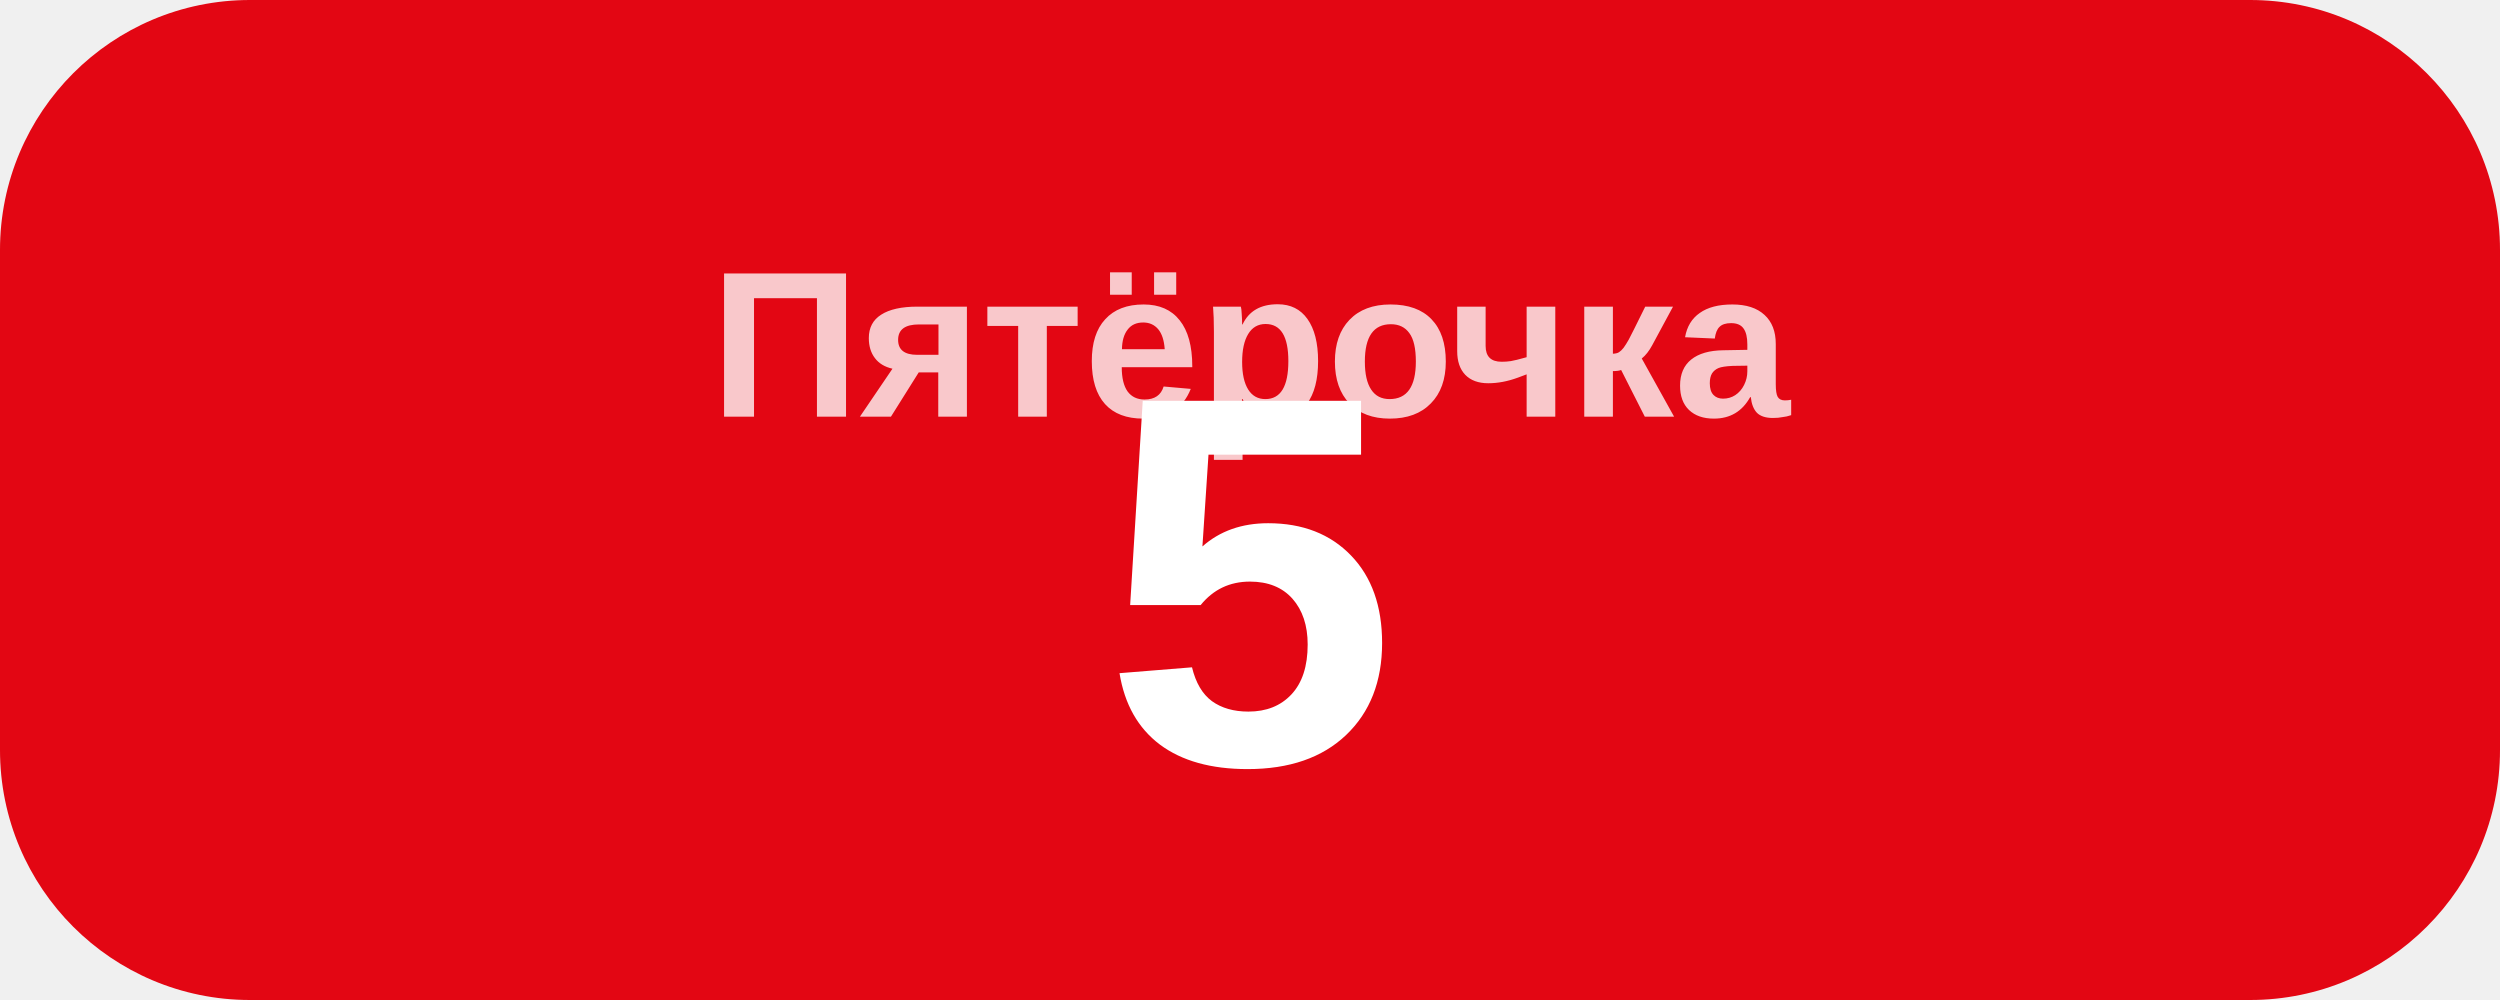
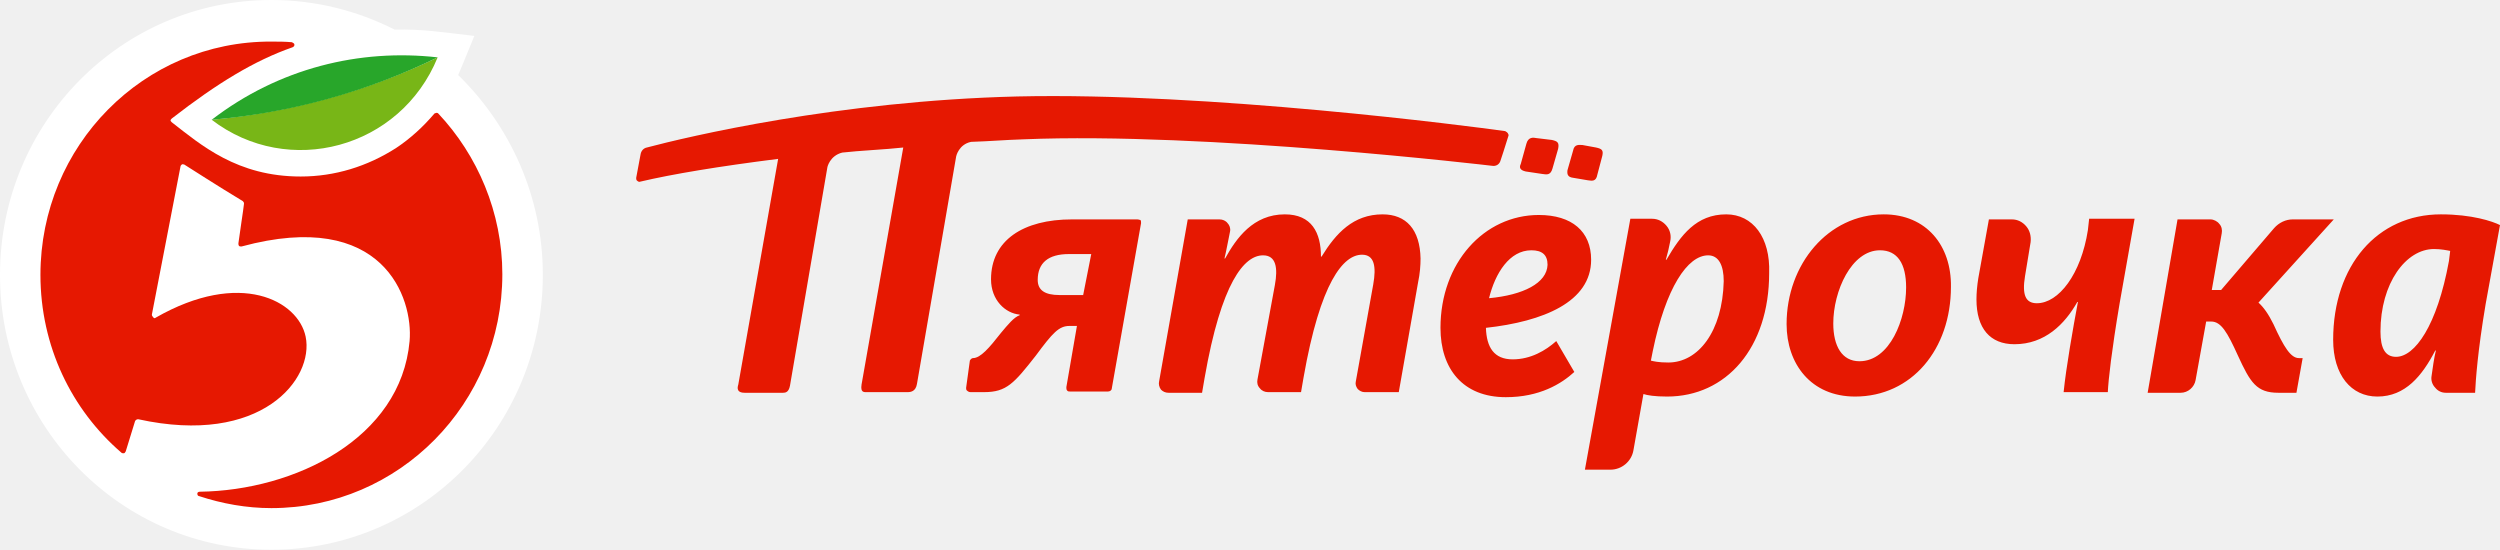
- <svg xmlns="http://www.w3.org/2000/svg" width="180" height="72" viewBox="0 0 180 72" role="img" aria-label="Пятёрочка 5">
-   <rect width="180" height="72" rx="18" fill="#E30613" />
-   <text x="50%" y="30" text-anchor="middle" font-family="Arial, sans-serif" font-size="15" font-weight="700" fill="#FFFFFF" opacity="0.78">Пятёрочка</text>
-   <text x="50%" y="55" text-anchor="middle" font-family="Arial, sans-serif" font-size="38" font-weight="800" fill="#FFFFFF">5</text>
+ <svg xmlns="http://www.w3.org/2000/svg" width="191" height="42" viewBox="0 0 191 42" fill="none">
+   <path d="M35.004 5.732C35.194 5.298 35.194 5.298 36.24 2.745C33.72 2.456 32.341 2.216 30.153 2.264C27.299 0.819 24.113 0 20.736 0C9.274 0 0 9.392 0 21C0 32.608 9.274 42 20.736 42C32.198 42 41.472 32.608 41.472 21C41.472 14.979 38.951 9.585 35.004 5.732Z" fill="white" />
+   <path d="M30.391 5.491C30.343 5.443 30.296 5.443 30.248 5.443C30.2 5.443 30.153 5.491 30.105 5.491C29.249 6.503 28.25 7.418 27.157 8.14C24.969 9.537 22.496 10.308 19.88 10.308C15.029 10.308 12.27 7.899 10.035 6.165C9.988 6.117 9.94 6.069 9.94 6.021C9.94 5.973 9.988 5.925 10.035 5.876C13.507 3.179 16.361 1.445 19.262 0.434C19.357 0.386 19.404 0.337 19.404 0.241C19.404 0.145 19.309 0.097 19.214 0.048C18.691 0 18.168 0 17.645 0C7.895 -0.048 0 7.947 0 17.821C0 23.264 2.378 28.129 6.183 31.404C6.23 31.452 6.278 31.452 6.373 31.452C6.421 31.452 6.468 31.404 6.516 31.308L7.229 28.996C7.277 28.899 7.372 28.851 7.467 28.851C16.884 30.922 20.926 25.769 20.261 22.541C19.69 19.796 15.267 17.388 8.799 21.096C8.751 21.145 8.703 21.145 8.656 21.096C8.656 21.096 8.608 21.096 8.608 21.048C8.561 21 8.513 20.952 8.513 20.856L10.701 9.537C10.701 9.489 10.748 9.441 10.796 9.392C10.844 9.344 10.939 9.392 10.986 9.392C11.605 9.778 13.459 10.982 15.457 12.186C15.505 12.234 15.552 12.282 15.552 12.379C15.505 12.86 15.219 14.642 15.124 15.413C15.124 15.461 15.124 15.558 15.172 15.606C15.219 15.654 15.267 15.654 15.362 15.654C26.205 12.716 28.488 19.603 28.203 22.879C27.537 30.344 19.404 34.294 12.175 34.39C12.08 34.39 11.985 34.438 11.985 34.535C11.985 34.631 12.033 34.727 12.128 34.727C13.887 35.305 15.742 35.642 17.645 35.642C27.394 35.642 35.289 27.647 35.289 17.773C35.289 13.053 33.387 8.67 30.391 5.491Z" transform="translate(3.08984 3.17773)" fill="#E61801" />
+   <path d="M0 4.768C5.85 9.248 14.411 6.984 17.264 1.83735e-07C11.985 2.553 6.135 4.19 0 4.768Z" transform="translate(16.1719 4.38281)" fill="#78B617" />
+   <path d="M0 4.925C6.135 4.395 11.938 2.757 17.264 0.156C11.319 -0.518 5.136 0.975 0 4.925Z" transform="translate(16.1719 4.22656)" fill="#28A62A" />
+   <path d="M57.024 9.037C54.789 9.037 53.457 10.482 52.363 12.264H52.316C52.316 10.434 51.602 9.037 49.557 9.037C47.132 9.037 45.848 10.867 44.992 12.409H44.944C45.087 11.831 45.229 11.012 45.372 10.337C45.42 10.097 45.325 9.856 45.182 9.711C45.039 9.519 44.801 9.422 44.563 9.422H42.138L39.95 21.801C39.903 21.993 39.95 22.234 40.093 22.427C40.236 22.571 40.426 22.668 40.664 22.668H43.232L43.422 21.56C44.706 14.191 46.466 12.168 47.893 12.168C48.891 12.168 49.034 13.131 48.796 14.431L47.465 21.656C47.417 21.897 47.465 22.138 47.655 22.331C47.798 22.523 48.035 22.619 48.273 22.619H50.794L50.984 21.512C52.268 14.191 54.028 12.12 55.455 12.12C56.406 12.12 56.549 13.035 56.311 14.383L54.979 21.801C54.931 21.993 54.979 22.186 55.122 22.379C55.264 22.523 55.455 22.619 55.645 22.619H58.261L59.735 14.239C59.878 13.565 59.925 12.938 59.925 12.409C59.878 10.193 58.831 9.037 57.024 9.037ZM71.577 6.243L72.719 6.436C73.052 6.484 73.337 6.532 73.432 6.003L73.813 4.558C73.908 4.124 73.765 4.028 73.337 3.931L72.291 3.739C72.053 3.739 71.673 3.642 71.577 4.172L71.149 5.665C71.102 6.003 71.197 6.195 71.577 6.243ZM38.286 9.422H33.292C29.582 9.422 27.109 11.012 27.109 13.998C27.109 15.587 28.203 16.599 29.297 16.695V16.743C28.869 16.888 28.393 17.466 27.87 18.092C26.966 19.248 26.301 20.019 25.73 20.019C25.635 20.019 25.54 20.115 25.492 20.211L25.207 22.282C25.207 22.379 25.207 22.475 25.302 22.523C25.349 22.571 25.445 22.619 25.54 22.619H26.586C28.298 22.619 28.869 21.945 30.533 19.826C31.817 18.092 32.293 17.562 33.102 17.562H33.672L32.864 22.234C32.864 22.331 32.864 22.427 32.911 22.475C32.959 22.571 33.054 22.571 33.149 22.571H36.05C36.193 22.571 36.336 22.475 36.336 22.331L38.571 9.711C38.571 9.615 38.571 9.519 38.523 9.47C38.476 9.47 38.381 9.422 38.286 9.422ZM34.148 15.202H32.341C31.199 15.202 30.676 14.817 30.676 14.046C30.676 12.746 31.485 12.071 33.054 12.071H34.766L34.148 15.202ZM29.582 3.305C43.47 2.727 65.395 5.328 65.395 5.328C65.68 5.376 65.918 5.232 66.013 4.991L66.251 4.269L66.631 3.064C66.679 2.968 66.631 2.92 66.584 2.824C66.536 2.775 66.489 2.727 66.393 2.679C63.682 2.294 43.66 -0.307 29.107 0.03C15.409 0.367 3.9 3.113 0.809 3.931C0.571 3.98 0.38 4.172 0.333 4.461L-1.45141e-06 6.243C-1.45141e-06 6.34 7.2287e-07 6.436 0.095 6.484C0.143 6.532 0.238 6.581 0.333 6.532C2.806 5.954 6.278 5.376 10.844 4.798L7.8 22.041C7.705 22.331 7.705 22.668 8.275 22.668H11.224C11.414 22.668 11.652 22.619 11.747 22.138L14.601 5.473C14.601 5.425 14.791 4.558 15.742 4.317C16.979 4.172 19.119 4.076 20.403 3.931L17.217 22.041C17.122 22.668 17.407 22.619 17.645 22.619H20.736C20.974 22.619 21.354 22.571 21.45 21.993L24.446 4.606C24.446 4.606 24.636 3.691 25.587 3.498C27.109 3.45 28.06 3.353 29.582 3.305ZM67.963 5.762L69.247 5.954C69.58 6.003 69.865 6.051 70.008 5.521L70.436 4.028C70.531 3.546 70.388 3.45 69.96 3.353L68.771 3.209C68.534 3.161 68.153 3.113 68.01 3.642L67.582 5.184C67.44 5.473 67.535 5.665 67.963 5.762ZM72.957 12.505C72.957 10.337 71.482 9.085 68.962 9.085C64.776 9.085 61.447 12.746 61.447 17.707C61.447 20.837 63.159 23.005 66.441 23.005C69.009 23.005 70.674 21.993 71.673 21.078L70.293 18.718C69.485 19.441 68.343 20.115 66.964 20.115C65.537 20.115 64.967 19.2 64.919 17.707C69.295 17.225 72.957 15.732 72.957 12.505ZM65.157 15.443C65.632 13.516 66.726 11.782 68.391 11.782C69.2 11.782 69.627 12.12 69.627 12.89C69.58 14.287 67.773 15.202 65.157 15.443ZM83.277 9.037C80.994 9.037 79.805 10.626 78.711 12.505H78.664C78.806 12.023 78.902 11.59 78.997 11.108C79.092 10.675 78.997 10.241 78.711 9.904C78.426 9.567 78.046 9.374 77.618 9.374H75.953L72.481 28.544H74.431C75.287 28.544 76.048 27.918 76.191 27.051L76.952 22.764C77.237 22.86 77.808 22.957 78.759 22.957C83.277 22.957 86.559 19.248 86.559 13.516C86.654 10.819 85.322 9.037 83.277 9.037ZM78.854 20.356C78.093 20.356 77.713 20.259 77.522 20.211L77.665 19.489C78.664 14.624 80.328 12.168 81.898 12.168C82.706 12.168 83.087 12.938 83.087 14.143C82.992 17.996 81.137 20.356 78.854 20.356ZM137.876 9.037C133.025 9.037 129.648 12.938 129.648 18.622C129.648 21.319 131.027 22.957 133.025 22.957C135.165 22.957 136.449 21.367 137.448 19.441H137.495C137.353 20.019 137.257 20.741 137.162 21.415C137.115 21.704 137.21 22.041 137.448 22.282C137.638 22.523 137.923 22.668 138.256 22.668H140.492C140.539 21.704 140.682 19.537 141.3 15.876L142.394 9.856C141.823 9.567 140.254 9.037 137.876 9.037ZM138.494 12.601C137.59 17.562 135.878 19.922 134.451 19.922C133.643 19.922 133.262 19.296 133.262 17.996C133.262 14.287 135.212 11.686 137.353 11.686C137.876 11.686 138.351 11.782 138.589 11.831L138.494 12.601ZM125.082 17.418C124.702 16.647 124.321 16.117 123.941 15.78L129.695 9.422H126.557C126.033 9.422 125.51 9.663 125.13 10.097L121.087 14.817H120.374L121.135 10.482C121.182 10.241 121.135 9.952 120.944 9.759C120.802 9.567 120.516 9.422 120.279 9.422H117.758L115.475 22.668H117.996C118.566 22.668 119.042 22.234 119.137 21.704L119.946 17.225H120.326C121.087 17.225 121.563 18.044 122.371 19.826C123.322 21.897 123.798 22.668 125.463 22.668H126.842L127.317 20.019H127.032C126.414 20.019 125.891 19.2 125.082 17.418ZM110.909 10.241C110.386 13.613 108.674 15.828 107.009 15.828C106.153 15.828 105.868 15.202 106.106 13.757L106.534 11.156C106.581 10.723 106.486 10.289 106.201 9.952C105.916 9.615 105.535 9.422 105.107 9.422H103.347L102.539 13.902C102.444 14.48 102.396 15.058 102.396 15.539C102.396 17.755 103.442 18.959 105.297 18.959C107.628 18.959 109.15 17.418 110.101 15.732H110.148C109.768 17.755 109.245 20.741 109.055 22.619H112.431C112.479 21.656 112.717 19.489 113.335 15.828L114.476 9.374H111.005L110.909 10.241ZM95.31 9.037C91.077 9.037 87.89 12.842 87.89 17.418C87.89 20.452 89.745 22.957 93.122 22.957C97.45 22.957 100.446 19.344 100.446 14.576C100.494 11.445 98.591 9.037 95.31 9.037ZM93.455 20.259C92.123 20.259 91.457 19.104 91.457 17.369C91.457 14.913 92.837 11.782 95.024 11.782C96.356 11.782 97.022 12.794 97.022 14.624C97.022 17.032 95.785 20.259 93.455 20.259Z" transform="translate(48.6055 7.33984)" fill="#E61801" />
</svg>
